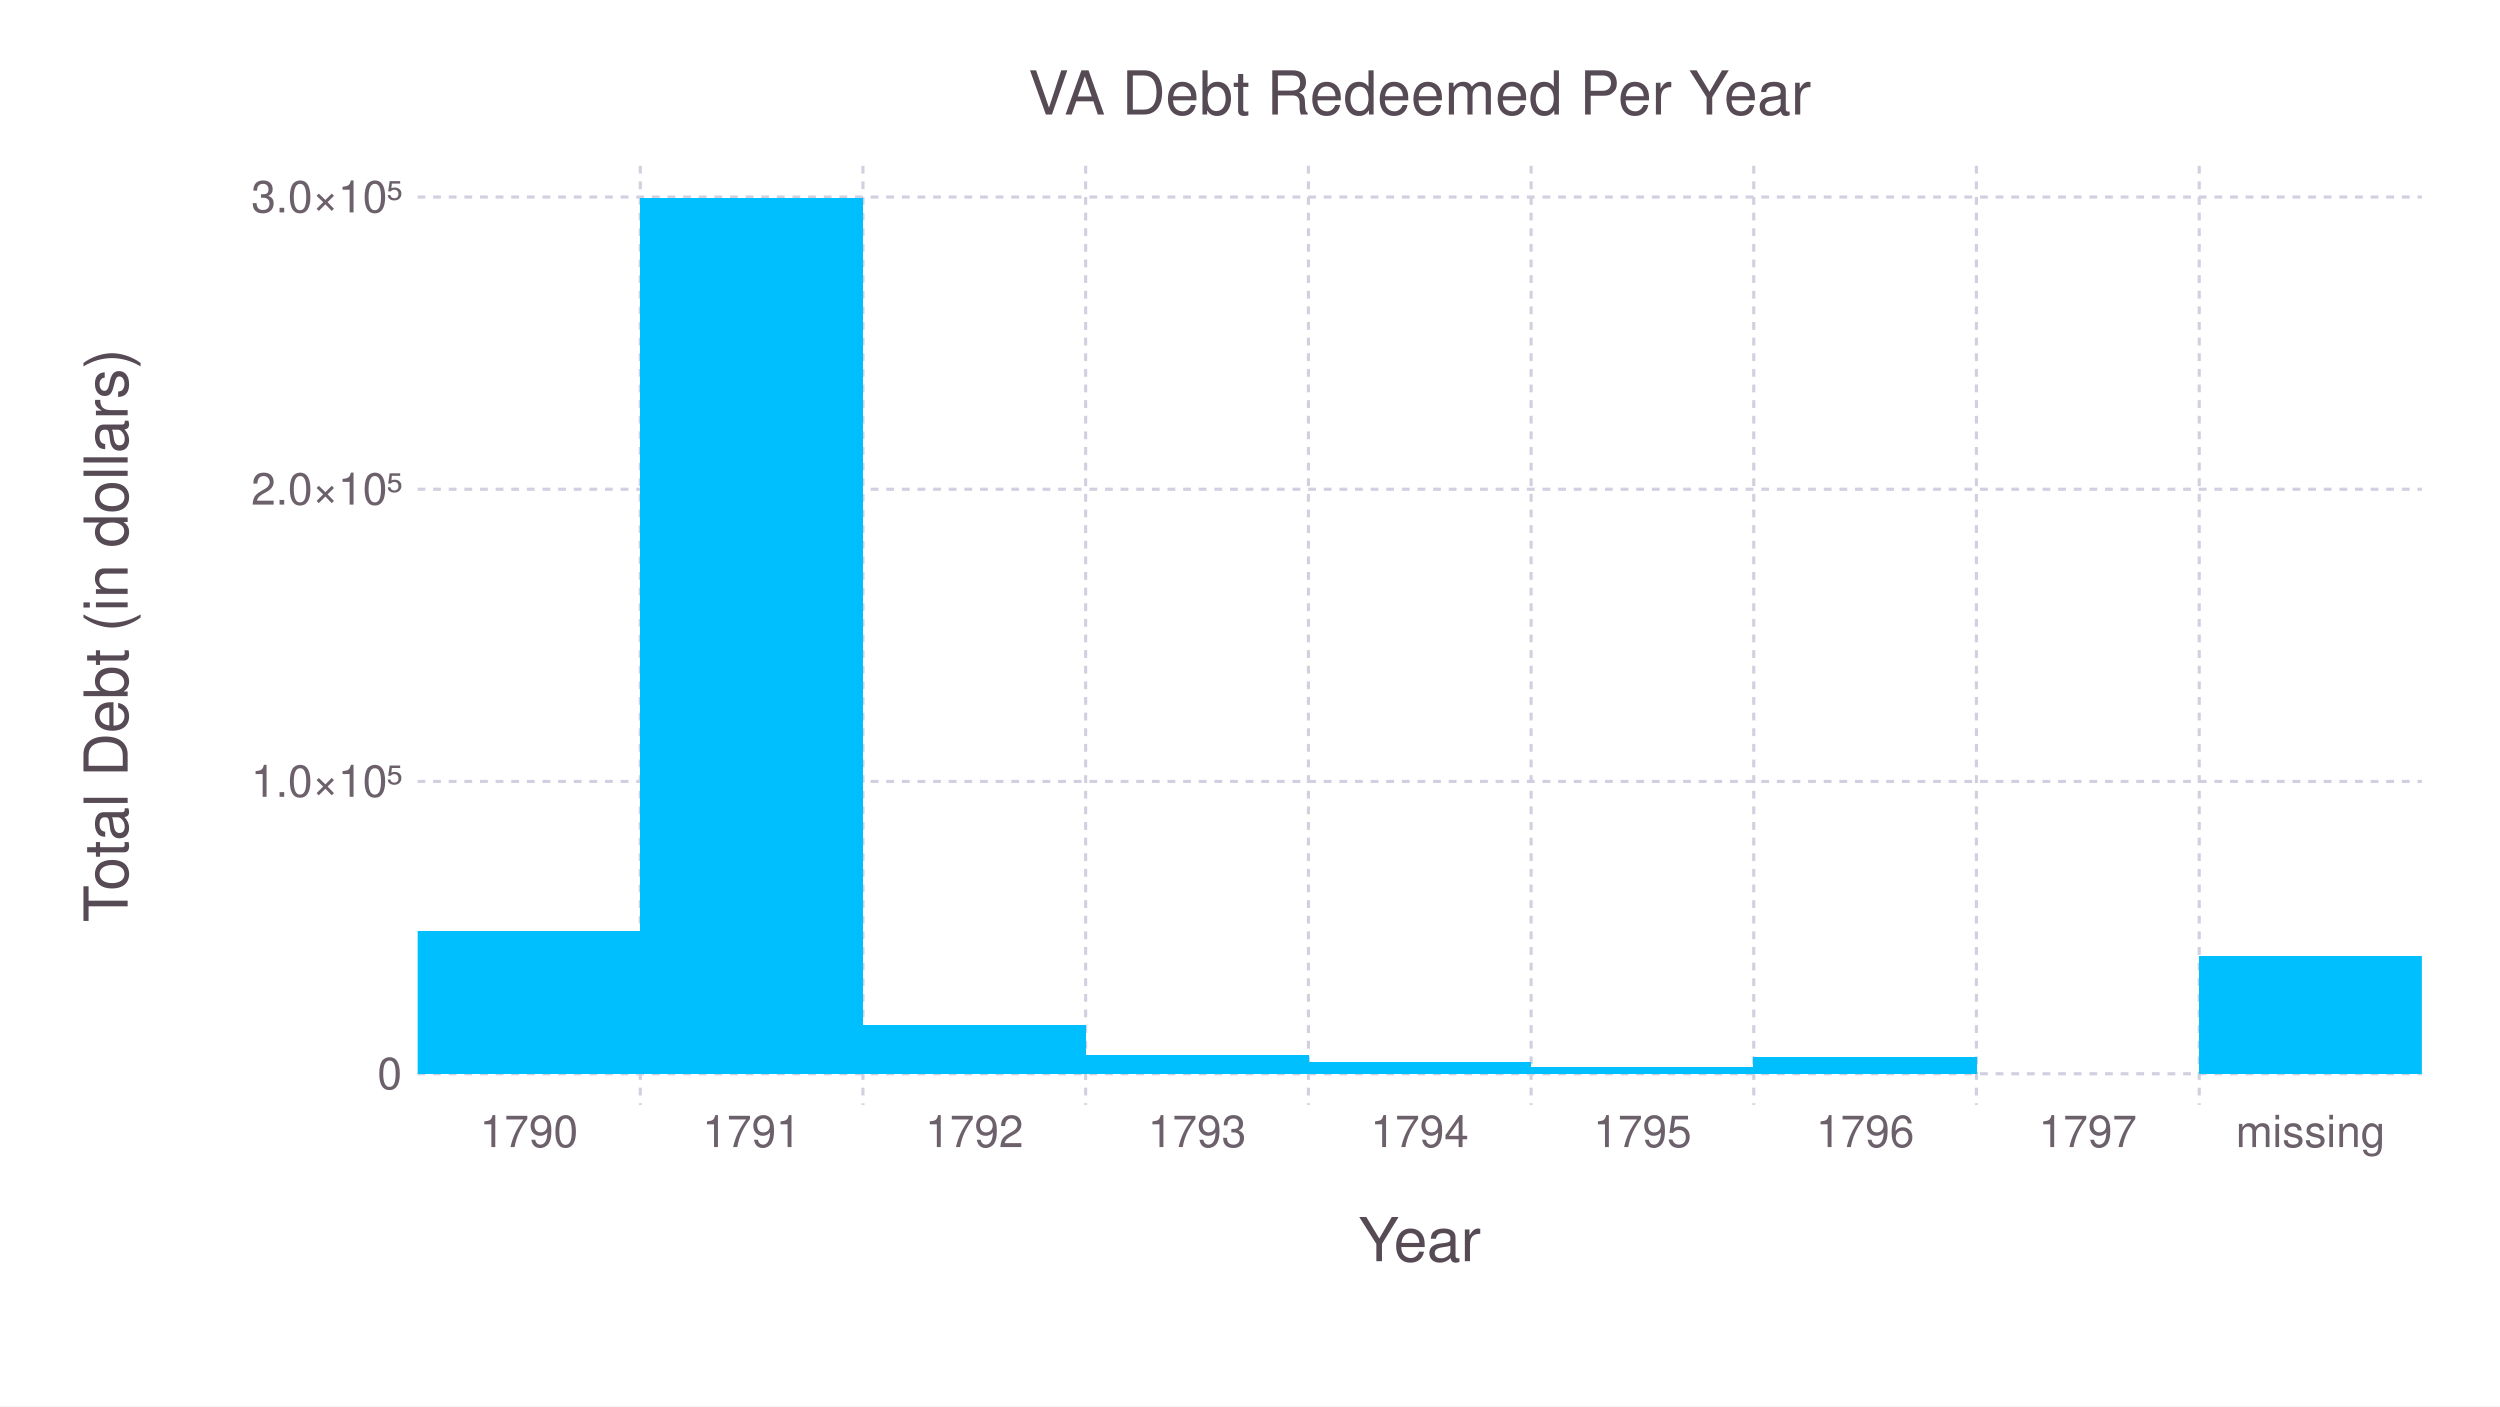
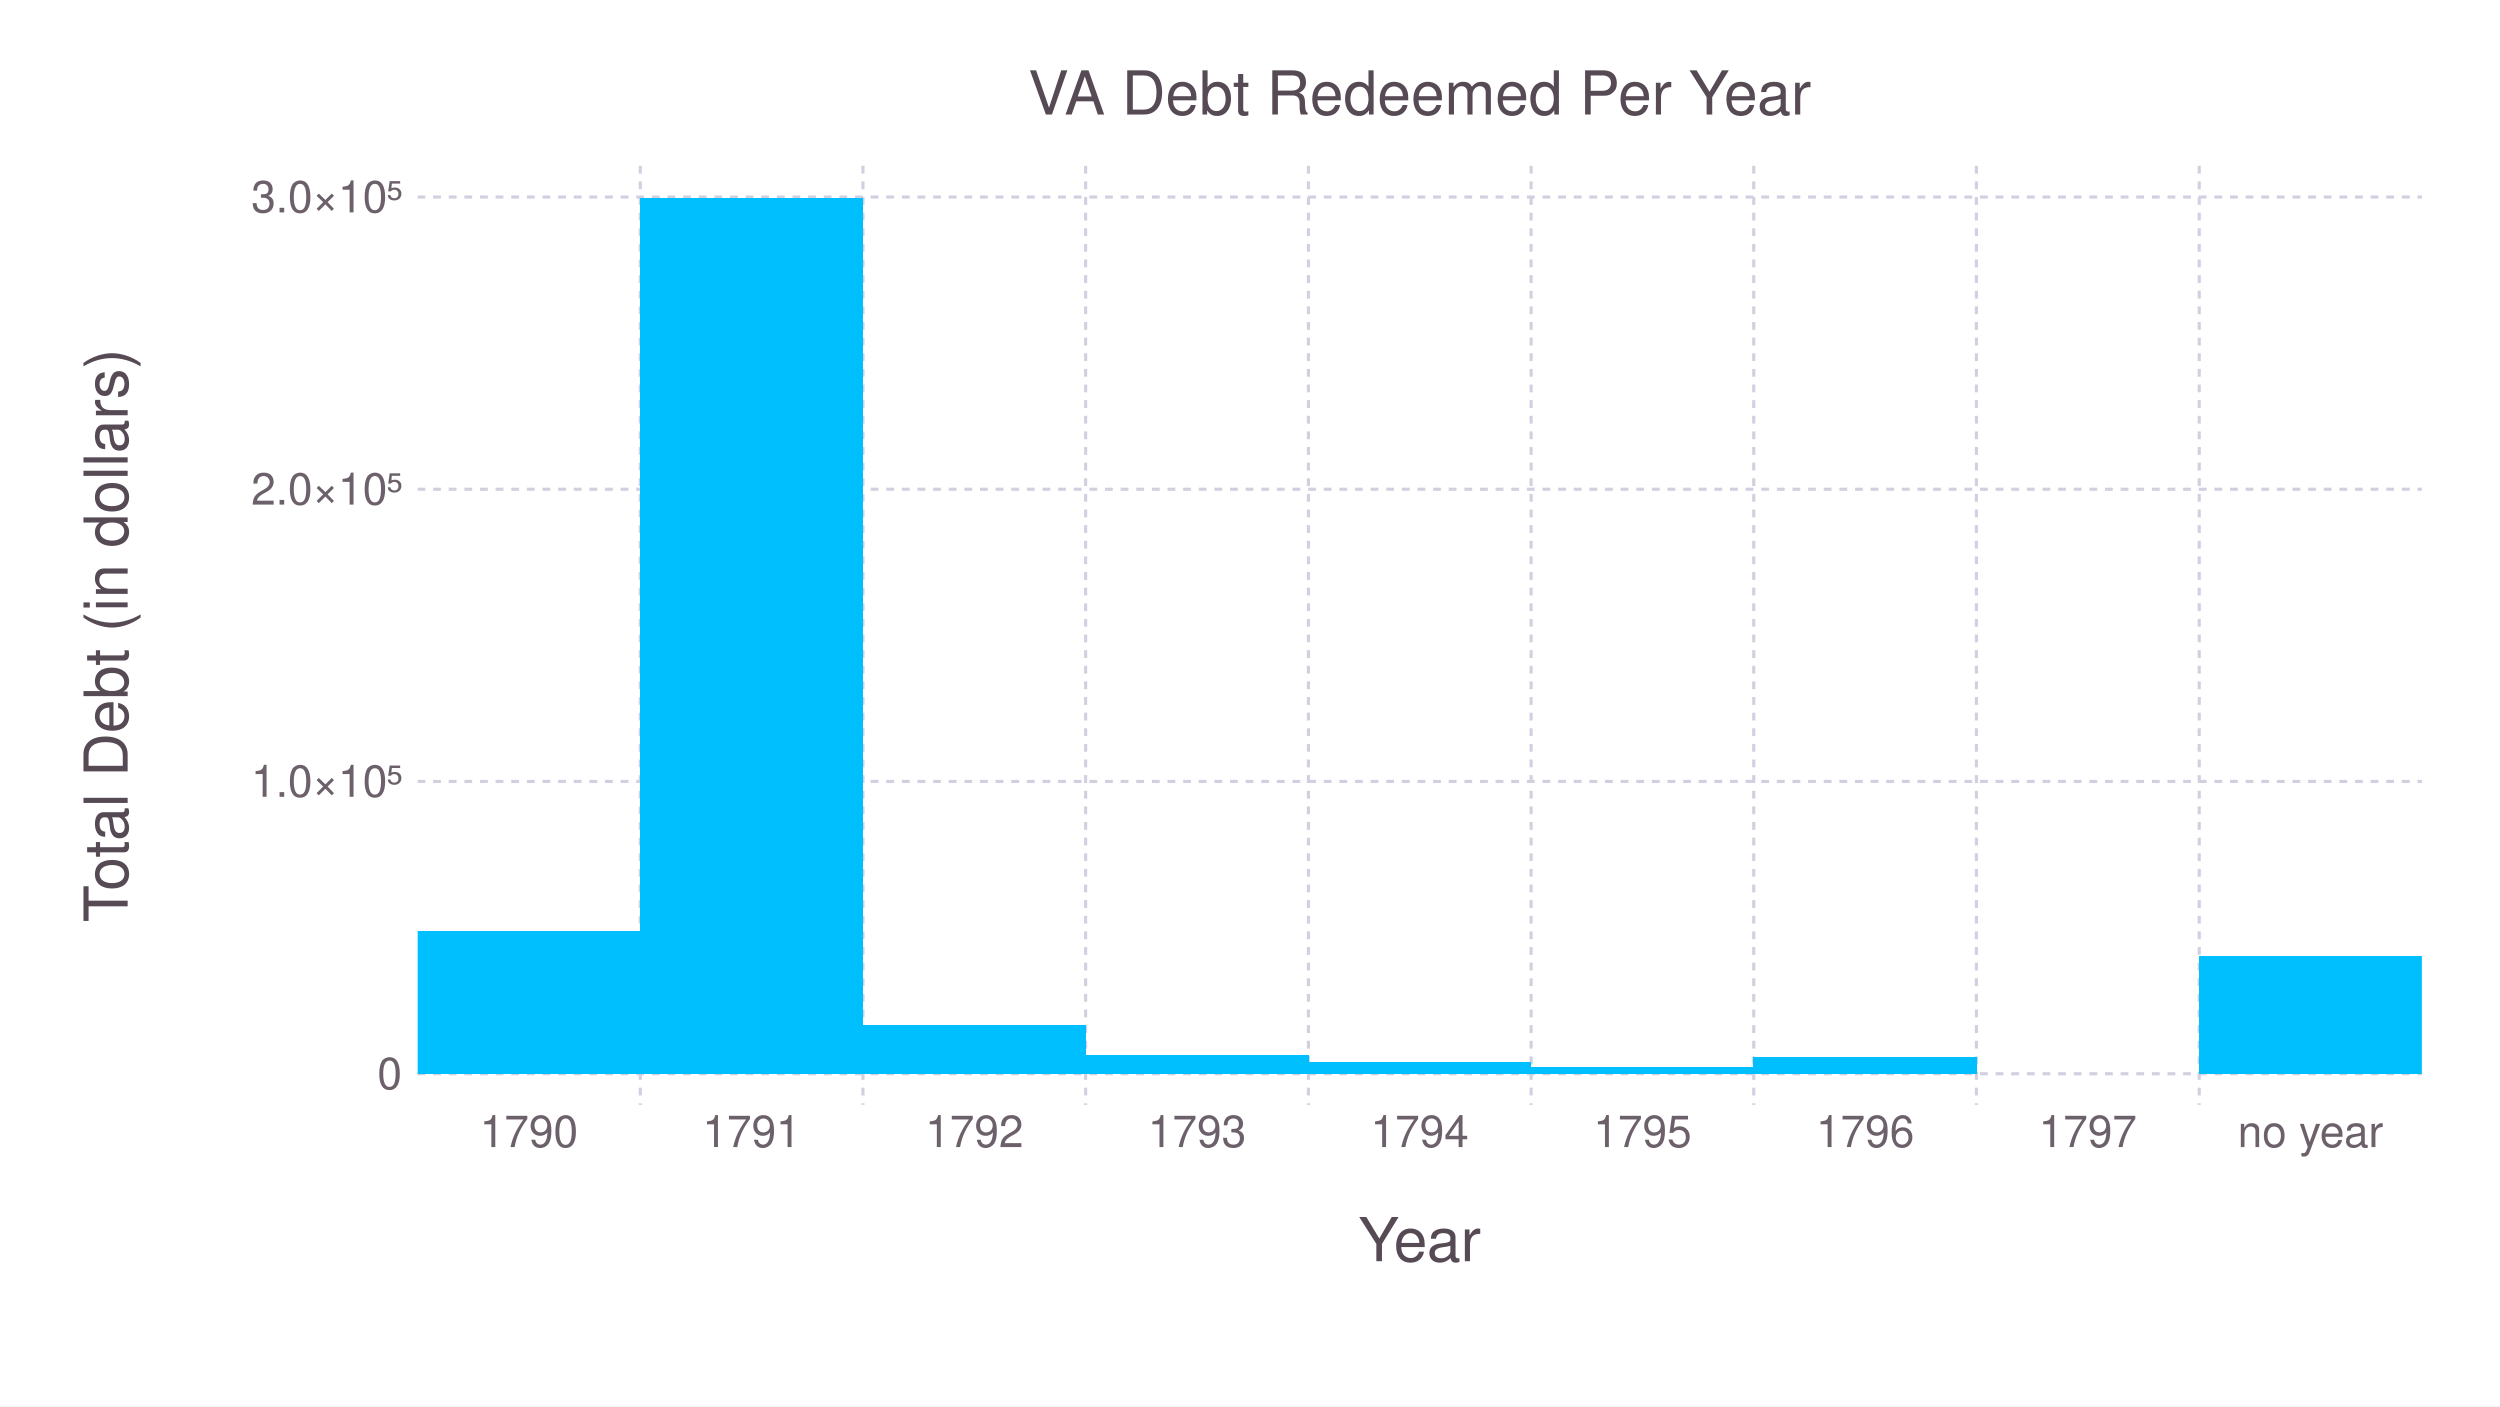
<svg xmlns="http://www.w3.org/2000/svg" version="1.2" width="160mm" height="90mm" viewBox="0 0 160 90" stroke="none" fill="#000000" stroke-width="0.3" font-size="3.88">
  <defs>
    <marker id="arrow" markerWidth="15" markerHeight="7" refX="5" refY="3.5" orient="auto" markerUnits="strokeWidth">
      <path d="M0,0 L15,3.5 L0,7 z" stroke="context-stroke" fill="context-stroke" />
    </marker>
  </defs>
-   <g stroke="#000000" stroke-opacity="0.000" fill="#FFFFFF" id="img-37340f95-1">
+   <g stroke="#000000" stroke-opacity="0.000" fill="#FFFFFF" id="img-564a3424-1">
    <g transform="translate(80,45)">
      <path d="M-80,-45 L80,-45 80,45 -80,45  z" class="primitive" />
    </g>
  </g>
-   <g class="plotroot yscalable" id="img-37340f95-2">
-     <g font-size="3.88" font-family="'PT Sans','Helvetica Neue','Helvetica',sans-serif" fill="#564A55" stroke="#000000" stroke-opacity="0.000" id="img-37340f95-3">
+   <g class="plotroot yscalable" id="img-564a3424-2">
+     <g font-size="3.88" font-family="'PT Sans','Helvetica Neue','Helvetica',sans-serif" fill="#564A55" stroke="#000000" stroke-opacity="0.000" id="img-564a3424-3">
      <g transform="translate(90.86,78.39)">
        <g class="primitive">
          <text text-anchor="middle" dy="0.6em">Year</text>
        </g>
      </g>
    </g>
-     <g class="guide xlabels" font-size="2.82" font-family="'PT Sans Caption','Helvetica Neue','Helvetica',sans-serif" fill="#6C606B" id="img-37340f95-4">
+     <g class="guide xlabels" font-size="2.82" font-family="'PT Sans Caption','Helvetica Neue','Helvetica',sans-serif" fill="#6C606B" id="img-564a3424-4">
      <g transform="translate(33.85,71.72)">
        <g class="primitive">
          <text text-anchor="middle" dy="0.6em">1790</text>
        </g>
      </g>
      <g transform="translate(48.1,71.72)">
        <g class="primitive">
          <text text-anchor="middle" dy="0.6em">1791</text>
        </g>
      </g>
      <g transform="translate(62.36,71.72)">
        <g class="primitive">
          <text text-anchor="middle" dy="0.6em">1792</text>
        </g>
      </g>
      <g transform="translate(76.61,71.72)">
        <g class="primitive">
          <text text-anchor="middle" dy="0.6em">1793</text>
        </g>
      </g>
      <g transform="translate(90.86,71.72)">
        <g class="primitive">
          <text text-anchor="middle" dy="0.6em">1794</text>
        </g>
      </g>
      <g transform="translate(105.12,71.72)">
        <g class="primitive">
          <text text-anchor="middle" dy="0.6em">1795</text>
        </g>
      </g>
      <g transform="translate(119.37,71.72)">
        <g class="primitive">
          <text text-anchor="middle" dy="0.6em">1796</text>
        </g>
      </g>
      <g transform="translate(133.62,71.72)">
        <g class="primitive">
          <text text-anchor="middle" dy="0.6em">1797</text>
        </g>
      </g>
      <g transform="translate(147.87,71.72)">
        <g class="primitive">
-           <text text-anchor="middle" dy="0.6em">missing</text>
+           <text text-anchor="middle" dy="0.6em">no year</text>
        </g>
      </g>
    </g>
-     <g clip-path="url(#img-37340f95-5)">
-       <g id="img-37340f95-6">
-         <g pointer-events="visible" stroke-width="0.3" fill="#000000" fill-opacity="0.000" stroke="#000000" stroke-opacity="0.000" class="guide background" id="img-37340f95-7">
-           <g transform="translate(90.86,40.66)" id="img-37340f95-8">
+     <g clip-path="url(#img-564a3424-5)">
+       <g id="img-564a3424-6">
+         <g pointer-events="visible" stroke-width="0.3" fill="#000000" fill-opacity="0.000" stroke="#000000" stroke-opacity="0.000" class="guide background" id="img-564a3424-7">
+           <g transform="translate(90.86,40.66)" id="img-564a3424-8">
            <path d="M-64.14,-30.05 L64.14,-30.05 64.14,30.05 -64.14,30.05  z" class="primitive" />
          </g>
        </g>
-         <g class="guide ygridlines xfixed" stroke-dasharray="0.5,0.5" stroke-width="0.2" stroke="#D0D0E0" id="img-37340f95-9">
-           <g transform="translate(90.86,68.72)" id="img-37340f95-10">
+         <g class="guide ygridlines xfixed" stroke-dasharray="0.5,0.5" stroke-width="0.2" stroke="#D0D0E0" id="img-564a3424-9">
+           <g transform="translate(90.86,68.72)" id="img-564a3424-10">
            <path fill="none" d="M-64.14,0 L64.14,0 " class="primitive" />
          </g>
-           <g transform="translate(90.86,50.01)" id="img-37340f95-11">
+           <g transform="translate(90.86,50.01)" id="img-564a3424-11">
            <path fill="none" d="M-64.14,0 L64.14,0 " class="primitive" />
          </g>
-           <g transform="translate(90.86,31.31)" id="img-37340f95-12">
+           <g transform="translate(90.86,31.31)" id="img-564a3424-12">
            <path fill="none" d="M-64.14,0 L64.14,0 " class="primitive" />
          </g>
-           <g transform="translate(90.86,12.61)" id="img-37340f95-13">
+           <g transform="translate(90.86,12.61)" id="img-564a3424-13">
            <path fill="none" d="M-64.14,0 L64.14,0 " class="primitive" />
          </g>
        </g>
-         <g class="guide xgridlines yfixed" stroke-dasharray="0.5,0.5" stroke-width="0.2" stroke="#D0D0E0" id="img-37340f95-14">
-           <g transform="translate(40.98,40.66)" id="img-37340f95-15">
+         <g class="guide xgridlines yfixed" stroke-dasharray="0.5,0.5" stroke-width="0.2" stroke="#D0D0E0" id="img-564a3424-14">
+           <g transform="translate(40.98,40.66)" id="img-564a3424-15">
            <path fill="none" d="M0,-30.05 L0,30.05 " class="primitive" />
          </g>
-           <g transform="translate(55.23,40.66)" id="img-37340f95-16">
+           <g transform="translate(55.23,40.66)" id="img-564a3424-16">
            <path fill="none" d="M0,-30.05 L0,30.05 " class="primitive" />
          </g>
-           <g transform="translate(69.48,40.66)" id="img-37340f95-17">
+           <g transform="translate(69.48,40.66)" id="img-564a3424-17">
            <path fill="none" d="M0,-30.05 L0,30.05 " class="primitive" />
          </g>
-           <g transform="translate(83.74,40.66)" id="img-37340f95-18">
+           <g transform="translate(83.74,40.66)" id="img-564a3424-18">
            <path fill="none" d="M0,-30.05 L0,30.05 " class="primitive" />
          </g>
-           <g transform="translate(97.99,40.66)" id="img-37340f95-19">
+           <g transform="translate(97.99,40.66)" id="img-564a3424-19">
            <path fill="none" d="M0,-30.05 L0,30.05 " class="primitive" />
          </g>
-           <g transform="translate(112.24,40.66)" id="img-37340f95-20">
+           <g transform="translate(112.24,40.66)" id="img-564a3424-20">
            <path fill="none" d="M0,-30.05 L0,30.05 " class="primitive" />
          </g>
-           <g transform="translate(126.49,40.66)" id="img-37340f95-21">
+           <g transform="translate(126.49,40.66)" id="img-564a3424-21">
            <path fill="none" d="M0,-30.05 L0,30.05 " class="primitive" />
          </g>
-           <g transform="translate(140.75,40.66)" id="img-37340f95-22">
+           <g transform="translate(140.75,40.66)" id="img-564a3424-22">
            <path fill="none" d="M0,-30.05 L0,30.05 " class="primitive" />
          </g>
        </g>
-         <g class="plotpanel" id="img-37340f95-23">
-           <g shape-rendering="crispEdges" stroke-width="0.3" id="img-37340f95-24">
-             <g class="geometry" fill-opacity="1" stroke="#000000" stroke-opacity="0.000" fill="#00BFFF" id="img-37340f95-25">
-               <g transform="translate(33.85,64.15)" id="img-37340f95-26">
+         <g class="plotpanel" id="img-564a3424-23">
+           <g shape-rendering="crispEdges" stroke-width="0.3" id="img-564a3424-24">
+             <g class="geometry" fill-opacity="1" stroke="#000000" stroke-opacity="0.000" fill="#00BFFF" id="img-564a3424-25">
+               <g transform="translate(33.85,64.15)" id="img-564a3424-26">
                <path d="M-7.15,-4.57 L7.15,-4.57 7.15,4.57 -7.15,4.57  z" class="primitive" />
              </g>
-               <g transform="translate(48.1,40.7)" id="img-37340f95-27">
+               <g transform="translate(48.1,40.7)" id="img-564a3424-27">
                <path d="M-7.15,-28.02 L7.15,-28.02 7.15,28.02 -7.15,28.02  z" class="primitive" />
              </g>
-               <g transform="translate(62.36,67.16)" id="img-37340f95-28">
+               <g transform="translate(62.36,67.16)" id="img-564a3424-28">
                <path d="M-7.15,-1.55 L7.15,-1.55 7.15,1.55 -7.15,1.55  z" class="primitive" />
              </g>
-               <g transform="translate(76.61,68.1)" id="img-37340f95-29">
+               <g transform="translate(76.61,68.1)" id="img-564a3424-29">
                <path d="M-7.15,-0.61 L7.15,-0.61 7.15,0.61 -7.15,0.61  z" class="primitive" />
              </g>
-               <g transform="translate(90.86,68.35)" id="img-37340f95-30">
+               <g transform="translate(90.86,68.35)" id="img-564a3424-30">
                <path d="M-7.15,-0.37 L7.15,-0.37 7.15,0.37 -7.15,0.37  z" class="primitive" />
              </g>
-               <g transform="translate(105.12,68.49)" id="img-37340f95-31">
+               <g transform="translate(105.12,68.49)" id="img-564a3424-31">
                <path d="M-7.15,-0.23 L7.15,-0.23 7.15,0.23 -7.15,0.23  z" class="primitive" />
              </g>
-               <g transform="translate(119.37,68.17)" id="img-37340f95-32">
+               <g transform="translate(119.37,68.17)" id="img-564a3424-32">
                <path d="M-7.15,-0.55 L7.15,-0.55 7.15,0.55 -7.15,0.55  z" class="primitive" />
              </g>
-               <g transform="translate(133.62,68.72)" id="img-37340f95-33">
+               <g transform="translate(133.62,68.72)" id="img-564a3424-33">
                <path d="M-7.15,-0 L7.15,-0 7.15,0 -7.15,0  z" class="primitive" />
              </g>
-               <g transform="translate(147.87,64.94)" id="img-37340f95-34">
+               <g transform="translate(147.87,64.94)" id="img-564a3424-34">
                <path d="M-7.15,-3.77 L7.15,-3.77 7.15,3.77 -7.15,3.77  z" class="primitive" />
              </g>
            </g>
          </g>
        </g>
      </g>
    </g>
-     <g class="guide ylabels" font-size="2.82" font-family="'PT Sans Caption','Helvetica Neue','Helvetica',sans-serif" fill="#6C606B" id="img-37340f95-35">
-       <g transform="translate(25.72,68.72)" id="img-37340f95-36">
+     <g class="guide ylabels" font-size="2.82" font-family="'PT Sans Caption','Helvetica Neue','Helvetica',sans-serif" fill="#6C606B" id="img-564a3424-35">
+       <g transform="translate(25.72,68.72)" id="img-564a3424-36">
        <g class="primitive">
          <text text-anchor="end" dy="0.35em">0</text>
        </g>
      </g>
-       <g transform="translate(25.72,50.01)" id="img-37340f95-37">
+       <g transform="translate(25.72,50.01)" id="img-564a3424-37">
        <g class="primitive">
          <text text-anchor="end" dy="0.35em">1.0×10⁵</text>
        </g>
      </g>
-       <g transform="translate(25.72,31.31)" id="img-37340f95-38">
+       <g transform="translate(25.72,31.31)" id="img-564a3424-38">
        <g class="primitive">
          <text text-anchor="end" dy="0.35em">2.0×10⁵</text>
        </g>
      </g>
-       <g transform="translate(25.72,12.61)" id="img-37340f95-39">
+       <g transform="translate(25.72,12.61)" id="img-564a3424-39">
        <g class="primitive">
          <text text-anchor="end" dy="0.35em">3.0×10⁵</text>
        </g>
      </g>
    </g>
-     <g font-size="3.88" font-family="'PT Sans','Helvetica Neue','Helvetica',sans-serif" fill="#564A55" stroke="#000000" stroke-opacity="0.000" id="img-37340f95-40">
-       <g transform="translate(8.81,38.66)" id="img-37340f95-41">
+     <g font-size="3.88" font-family="'PT Sans','Helvetica Neue','Helvetica',sans-serif" fill="#564A55" stroke="#000000" stroke-opacity="0.000" id="img-564a3424-40">
+       <g transform="translate(8.81,38.66)" id="img-564a3424-41">
        <g class="primitive">
          <text text-anchor="middle" dy="0.35em" transform="rotate(-90,0, 2)">Total Debt (in dollars)</text>
        </g>
      </g>
    </g>
-     <g font-size="3.88" font-family="'PT Sans','Helvetica Neue','Helvetica',sans-serif" fill="#564A55" stroke="#000000" stroke-opacity="0.000" id="img-37340f95-42">
-       <g transform="translate(90.86,5)" id="img-37340f95-43">
+     <g font-size="3.88" font-family="'PT Sans','Helvetica Neue','Helvetica',sans-serif" fill="#564A55" stroke="#000000" stroke-opacity="0.000" id="img-564a3424-42">
+       <g transform="translate(90.86,5)" id="img-564a3424-43">
        <g class="primitive">
          <text text-anchor="middle" dy="0.6em">VA Debt Redeemed Per Year</text>
        </g>
      </g>
    </g>
  </g>
  <defs>
-     <clipPath id="img-37340f95-5">
+     <clipPath id="img-564a3424-5">
      <path d="M26.73,10.61 L155,10.61 155,70.72 26.73,70.72 " />
    </clipPath>
  </defs>
</svg>
